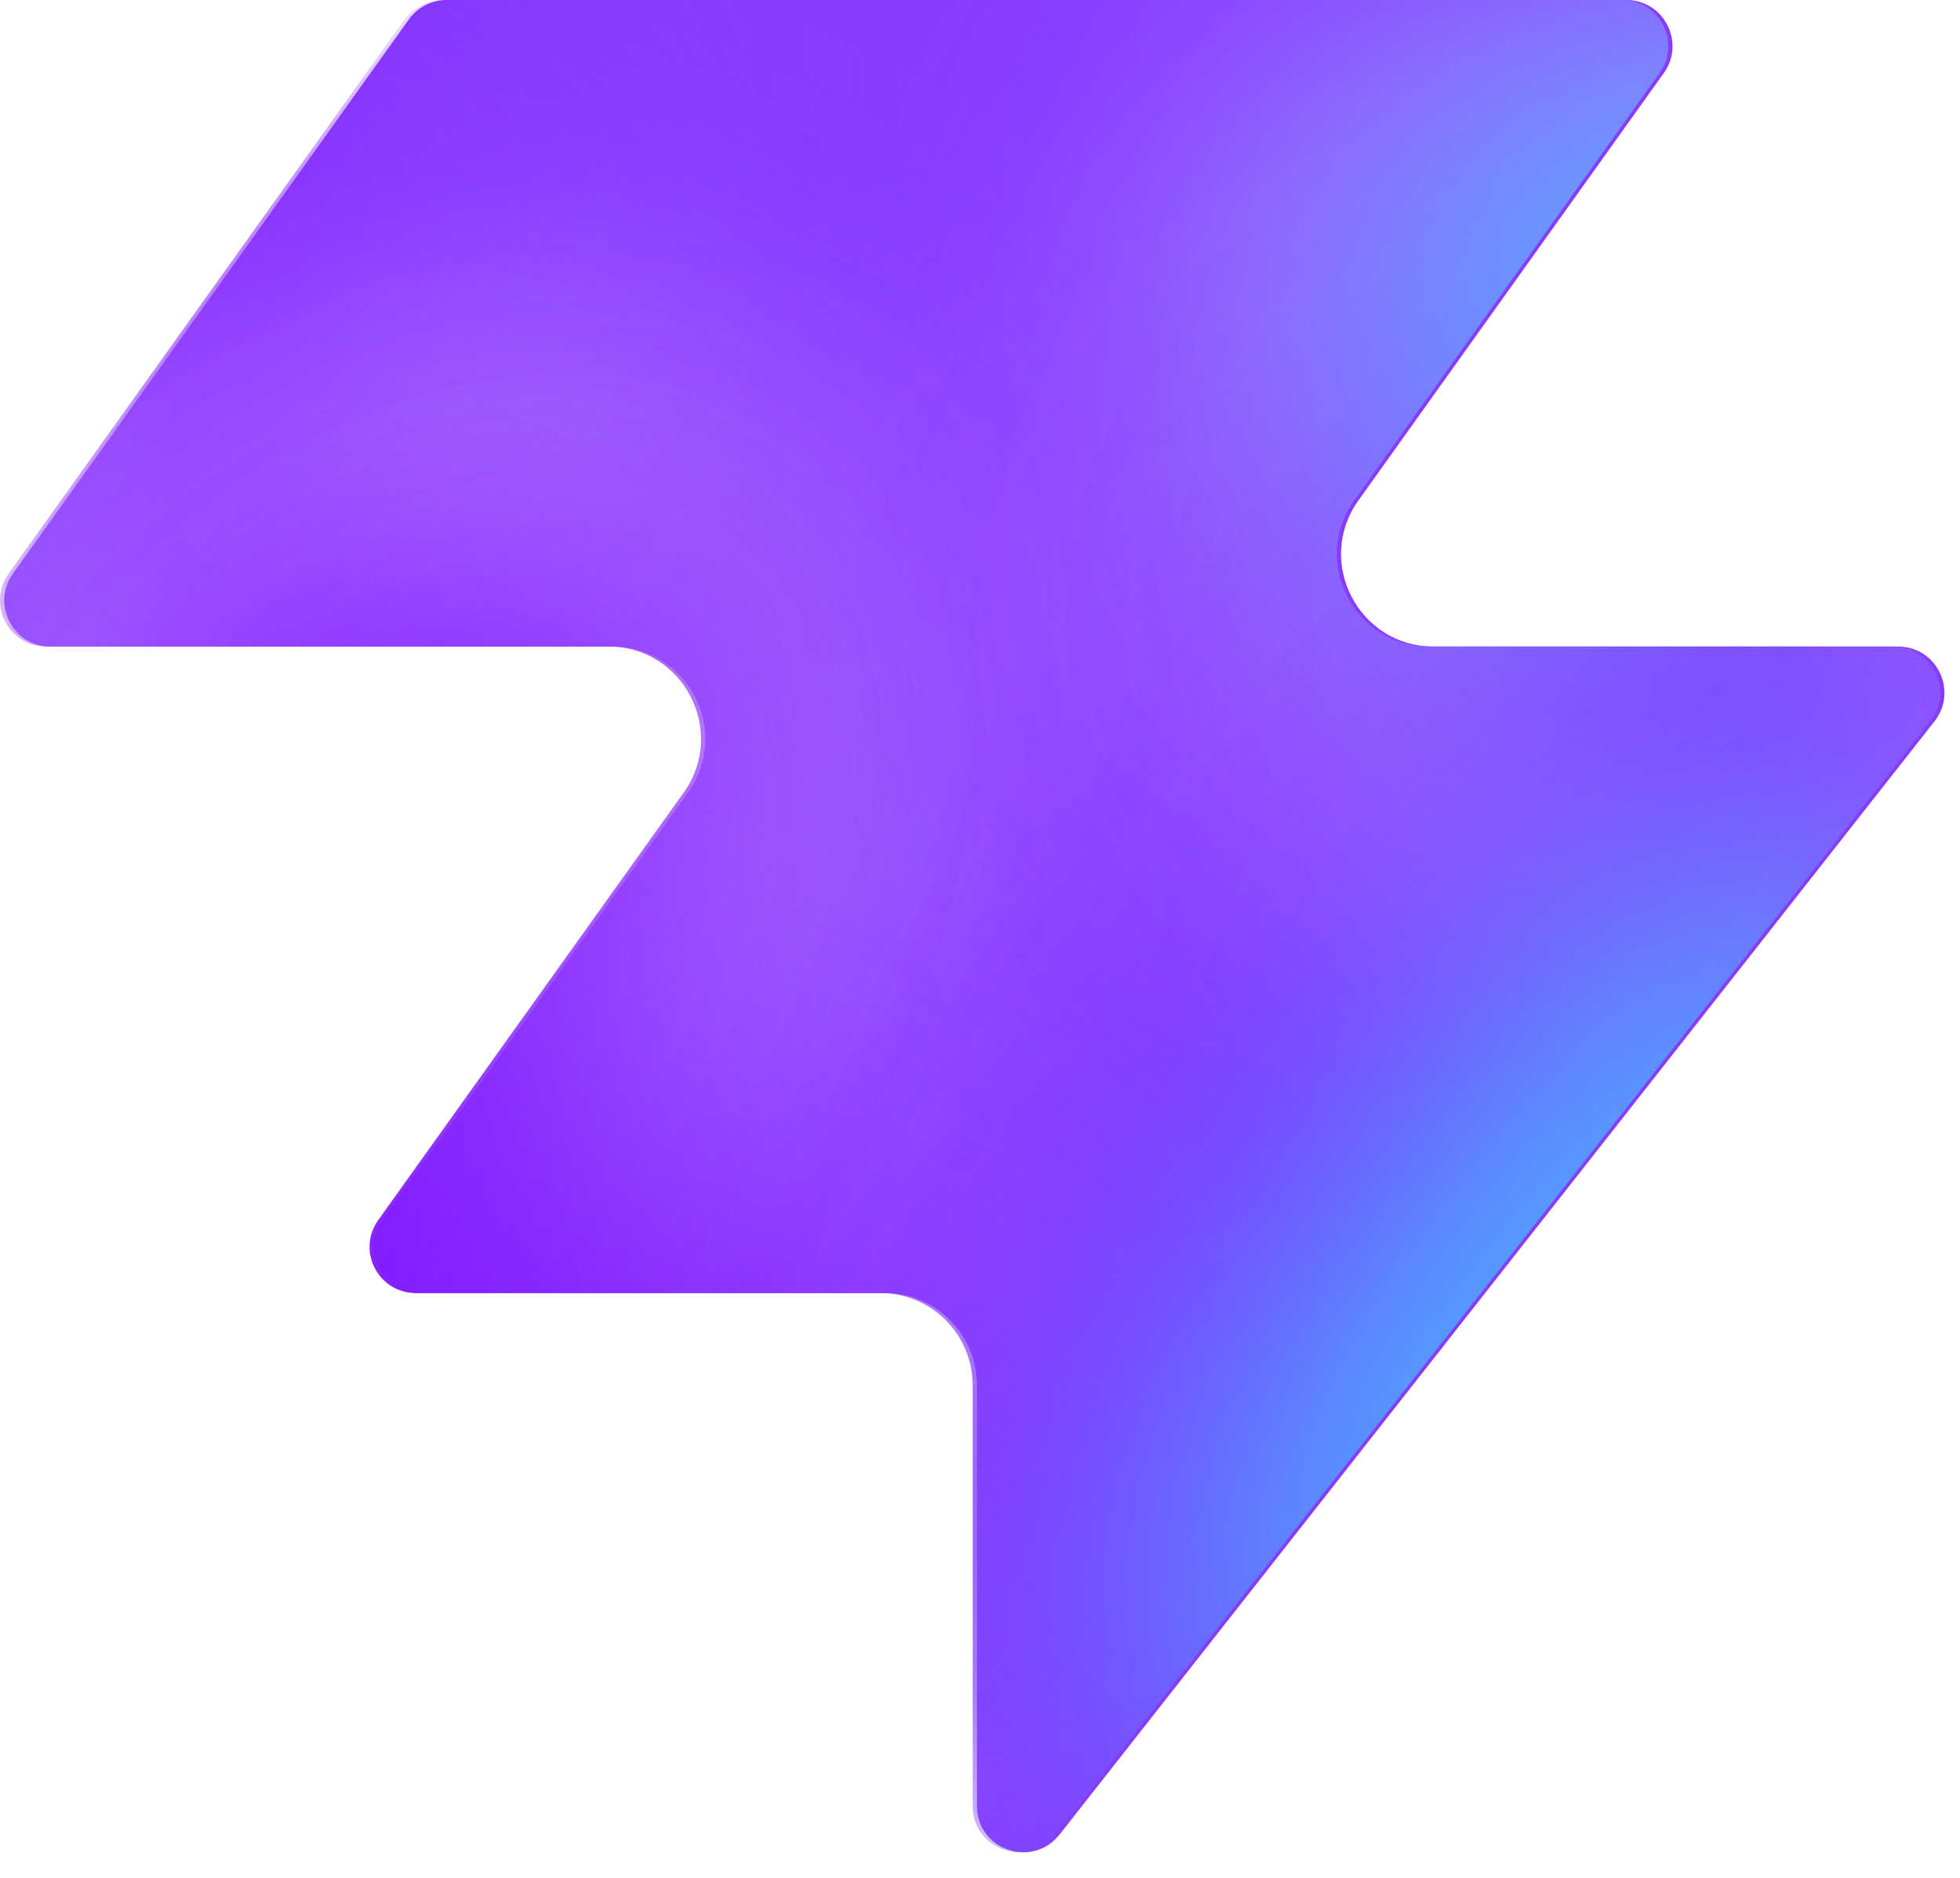
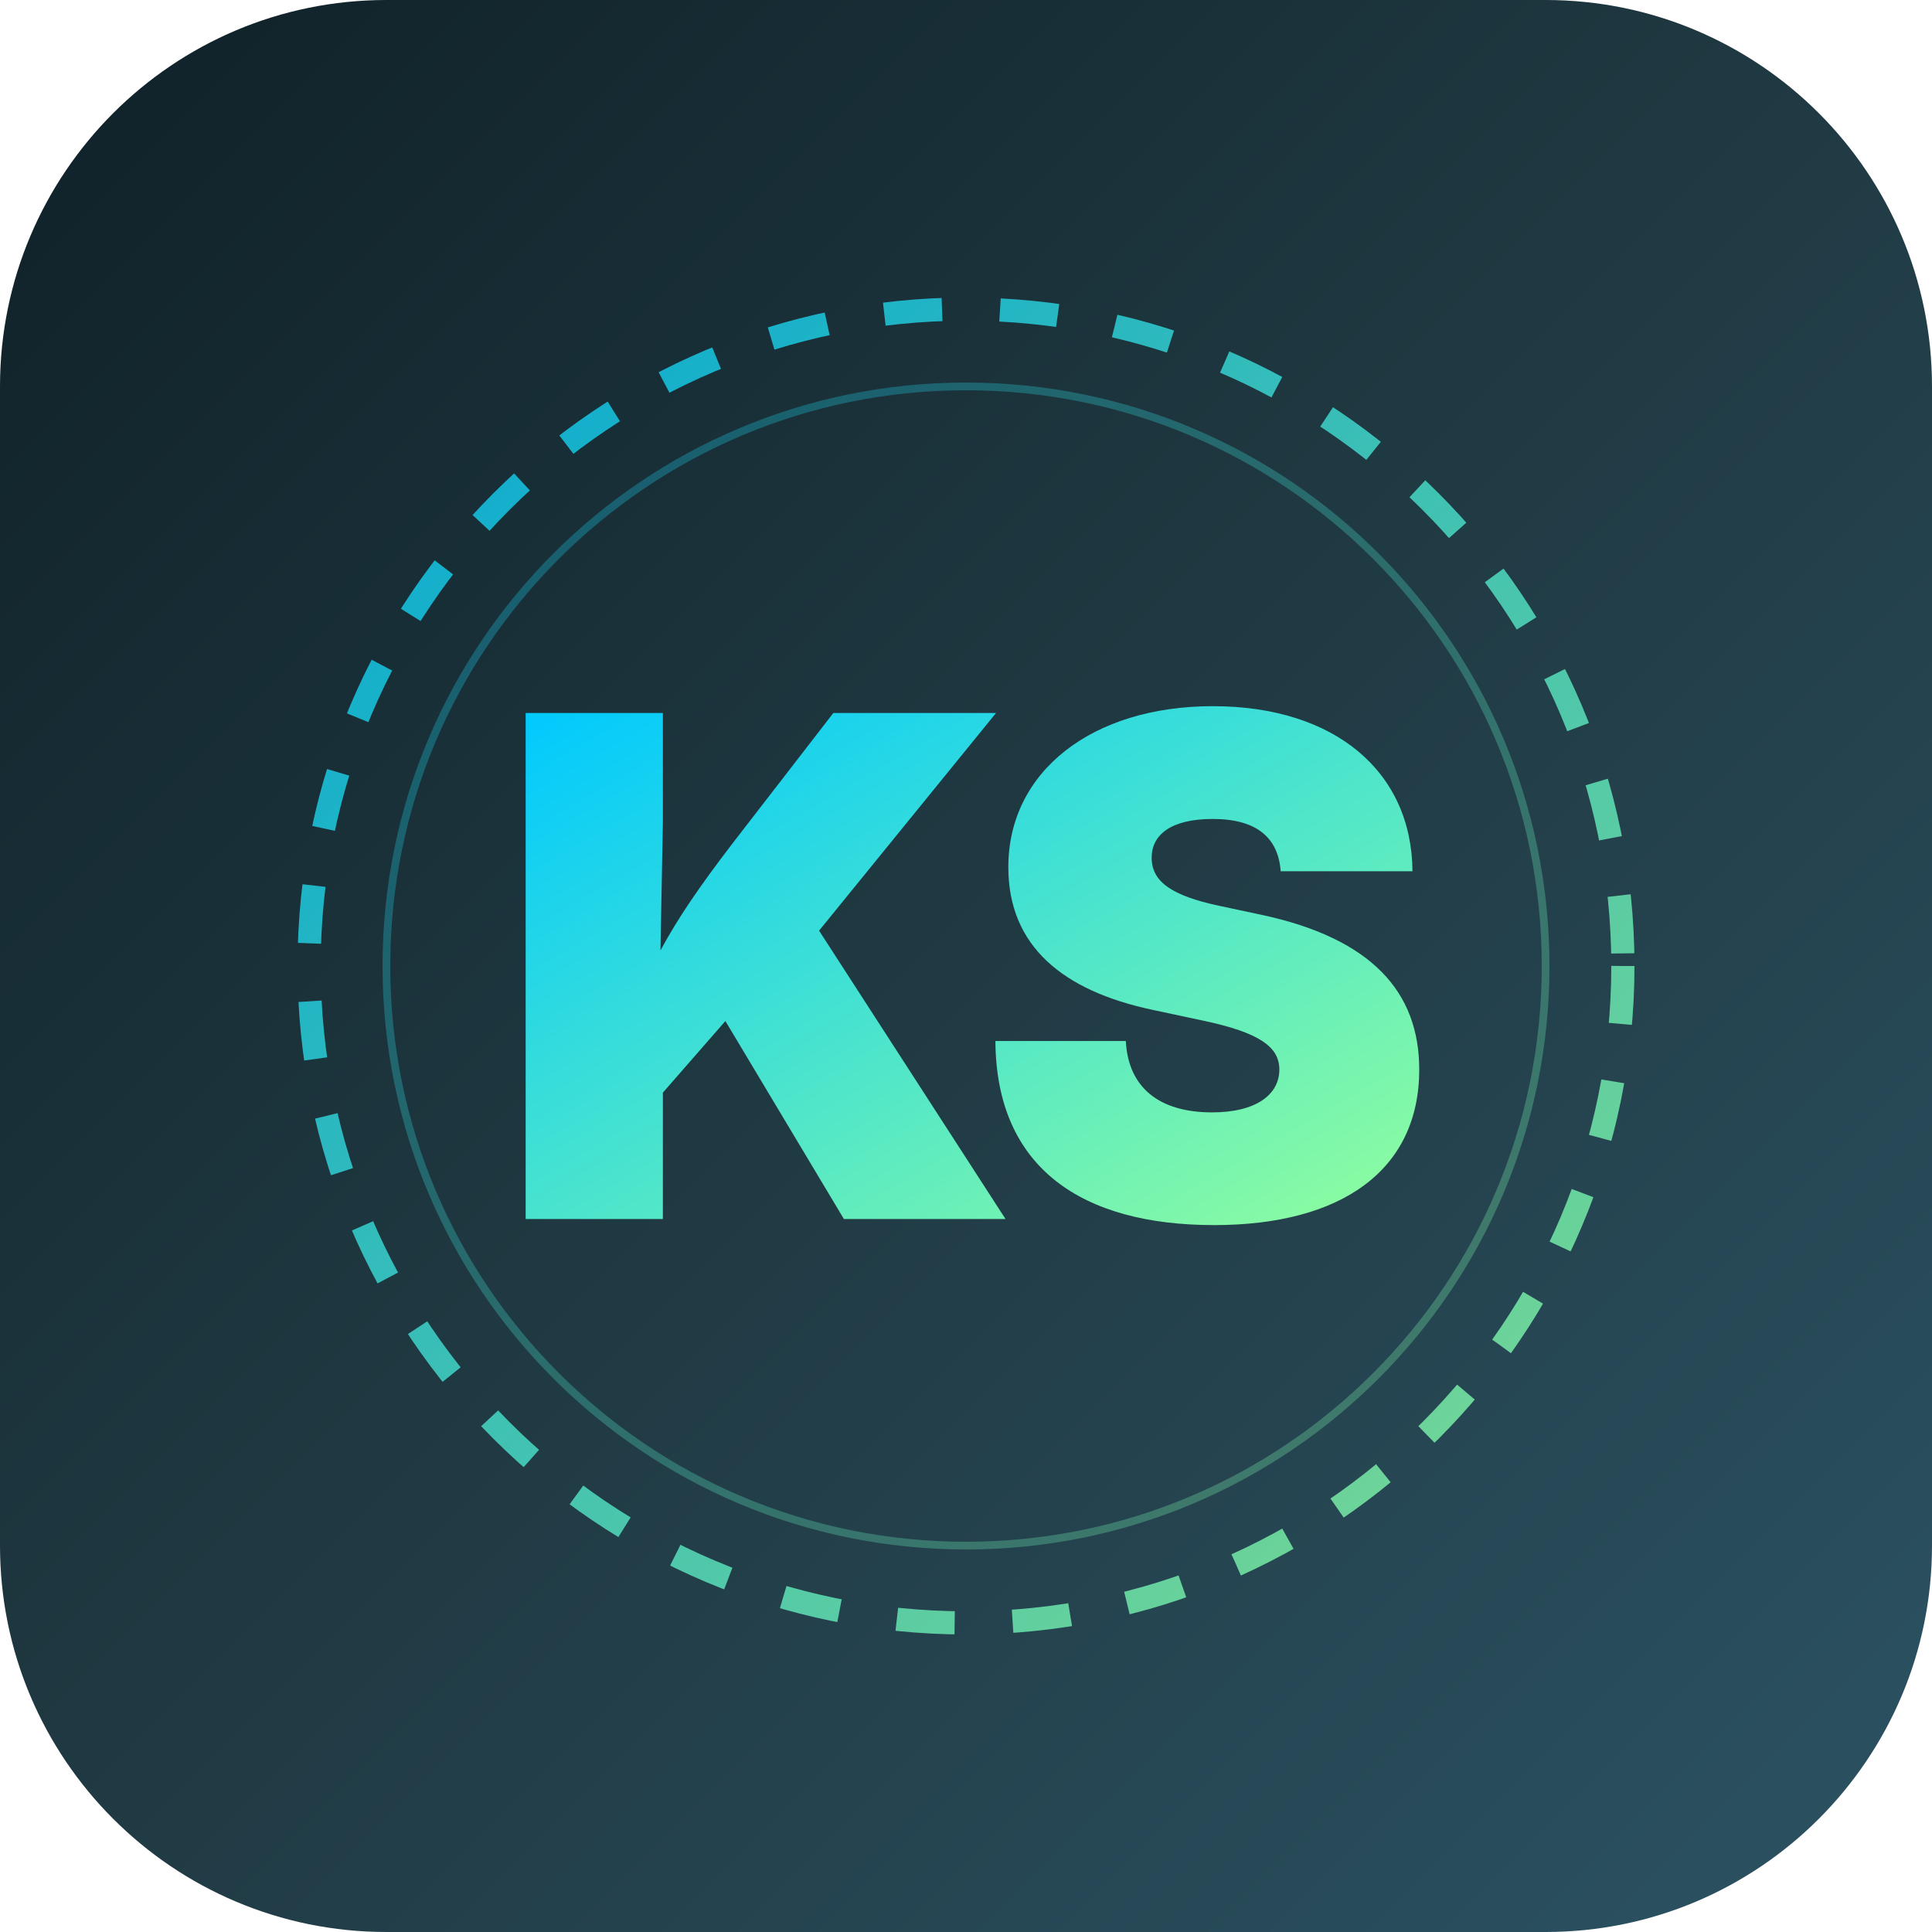
- <svg xmlns="http://www.w3.org/2000/svg" width="48" height="46" fill="none" viewBox="0 0 48 46">
-   <path fill="#863bff" d="M25.946 44.938c-.664.845-2.021.375-2.021-.698V33.937a2.26 2.26 0 0 0-2.262-2.262H10.287c-.92 0-1.456-1.04-.92-1.788l7.48-10.471c1.07-1.497 0-3.578-1.842-3.578H1.237c-.92 0-1.456-1.04-.92-1.788L10.013.474c.214-.297.556-.474.92-.474h28.894c.92 0 1.456 1.04.92 1.788l-7.48 10.471c-1.07 1.498 0 3.579 1.842 3.579h11.377c.943 0 1.473 1.088.89 1.83L25.947 44.94z" style="fill:#863bff;fill:color(display-p3 .525 .23 1);fill-opacity:1" />
-   <mask id="a" width="48" height="46" x="0" y="0" maskUnits="userSpaceOnUse" style="mask-type:alpha">
-     <path fill="#000" d="M25.842 44.938c-.664.844-2.021.375-2.021-.698V33.937a2.26 2.26 0 0 0-2.262-2.262H10.183c-.92 0-1.456-1.04-.92-1.788l7.48-10.471c1.07-1.498 0-3.579-1.842-3.579H1.133c-.92 0-1.456-1.04-.92-1.787L9.91.473c.214-.297.556-.474.92-.474h28.894c.92 0 1.456 1.04.92 1.788l-7.48 10.471c-1.07 1.498 0 3.578 1.842 3.578h11.377c.943 0 1.473 1.088.89 1.832L25.843 44.94z" style="fill:#000;fill-opacity:1" />
-   </mask>
-   <g mask="url(#a)">
-     <g filter="url(#b)">
-       <ellipse cx="5.508" cy="14.704" fill="#ede6ff" rx="5.508" ry="14.704" style="fill:#ede6ff;fill:color(display-p3 .927 .903 1);fill-opacity:1" transform="matrix(.00324 1 1 -.00324 -4.47 31.516)" />
-     </g>
-     <g filter="url(#c)">
-       <ellipse cx="10.399" cy="29.851" fill="#ede6ff" rx="10.399" ry="29.851" style="fill:#ede6ff;fill:color(display-p3 .927 .903 1);fill-opacity:1" transform="matrix(.00324 1 1 -.00324 -39.328 7.883)" />
-     </g>
-     <g filter="url(#d)">
-       <ellipse cx="5.508" cy="30.487" fill="#7e14ff" rx="5.508" ry="30.487" style="fill:#7e14ff;fill:color(display-p3 .492 .077 1);fill-opacity:1" transform="rotate(89.814 -25.913 -14.639)scale(1 -1)" />
-     </g>
-     <g filter="url(#e)">
-       <ellipse cx="5.508" cy="30.599" fill="#7e14ff" rx="5.508" ry="30.599" style="fill:#7e14ff;fill:color(display-p3 .492 .077 1);fill-opacity:1" transform="rotate(89.814 -32.644 -3.334)scale(1 -1)" />
-     </g>
-     <g filter="url(#f)">
-       <ellipse cx="5.508" cy="30.599" fill="#7e14ff" rx="5.508" ry="30.599" style="fill:#7e14ff;fill:color(display-p3 .492 .077 1);fill-opacity:1" transform="matrix(.00324 1 1 -.00324 -34.34 30.47)" />
-     </g>
-     <g filter="url(#g)">
-       <ellipse cx="14.072" cy="22.078" fill="#ede6ff" rx="14.072" ry="22.078" style="fill:#ede6ff;fill:color(display-p3 .927 .903 1);fill-opacity:1" transform="rotate(93.35 24.506 48.493)scale(-1 1)" />
-     </g>
-     <g filter="url(#h)">
-       <ellipse cx="3.47" cy="21.501" fill="#7e14ff" rx="3.47" ry="21.501" style="fill:#7e14ff;fill:color(display-p3 .492 .077 1);fill-opacity:1" transform="rotate(89.009 28.708 47.59)scale(-1 1)" />
-     </g>
-     <g filter="url(#i)">
-       <ellipse cx="3.47" cy="21.501" fill="#7e14ff" rx="3.47" ry="21.501" style="fill:#7e14ff;fill:color(display-p3 .492 .077 1);fill-opacity:1" transform="rotate(89.009 28.708 47.59)scale(-1 1)" />
-     </g>
-     <g filter="url(#j)">
-       <ellipse cx=".387" cy="8.972" fill="#7e14ff" rx="4.407" ry="29.108" style="fill:#7e14ff;fill:color(display-p3 .492 .077 1);fill-opacity:1" transform="rotate(39.51 .387 8.972)" />
-     </g>
-     <g filter="url(#k)">
-       <ellipse cx="47.523" cy="-6.092" fill="#7e14ff" rx="4.407" ry="29.108" style="fill:#7e14ff;fill:color(display-p3 .492 .077 1);fill-opacity:1" transform="rotate(37.892 47.523 -6.092)" />
-     </g>
-     <g filter="url(#l)">
-       <ellipse cx="41.412" cy="6.333" fill="#47bfff" rx="5.971" ry="9.665" style="fill:#47bfff;fill:color(display-p3 .28 .748 1);fill-opacity:1" transform="rotate(37.892 41.412 6.333)" />
-     </g>
-     <g filter="url(#m)">
-       <ellipse cx="-1.879" cy="38.332" fill="#7e14ff" rx="4.407" ry="29.108" style="fill:#7e14ff;fill:color(display-p3 .492 .077 1);fill-opacity:1" transform="rotate(37.892 -1.88 38.332)" />
-     </g>
-     <g filter="url(#n)">
-       <ellipse cx="-1.879" cy="38.332" fill="#7e14ff" rx="4.407" ry="29.108" style="fill:#7e14ff;fill:color(display-p3 .492 .077 1);fill-opacity:1" transform="rotate(37.892 -1.88 38.332)" />
-     </g>
-     <g filter="url(#o)">
-       <ellipse cx="35.651" cy="29.907" fill="#7e14ff" rx="4.407" ry="29.108" style="fill:#7e14ff;fill:color(display-p3 .492 .077 1);fill-opacity:1" transform="rotate(37.892 35.651 29.907)" />
-     </g>
-     <g filter="url(#p)">
-       <ellipse cx="38.418" cy="32.4" fill="#47bfff" rx="5.971" ry="15.297" style="fill:#47bfff;fill:color(display-p3 .28 .748 1);fill-opacity:1" transform="rotate(37.892 38.418 32.4)" />
-     </g>
-   </g>
+ <svg xmlns="http://www.w3.org/2000/svg" viewBox="0 0 500 500" width="100%" height="100%">
  <defs>
-     <filter id="b" width="60.045" height="41.654" x="-19.77" y="16.149" color-interpolation-filters="sRGB" filterUnits="userSpaceOnUse">
-       <feFlood flood-opacity="0" result="BackgroundImageFix" />
-       <feBlend in="SourceGraphic" in2="BackgroundImageFix" result="shape" />
-       <feGaussianBlur result="effect1_foregroundBlur_2002_17158" stdDeviation="7.659" />
-     </filter>
-     <filter id="c" width="90.34" height="51.437" x="-54.613" y="-7.533" color-interpolation-filters="sRGB" filterUnits="userSpaceOnUse">
-       <feFlood flood-opacity="0" result="BackgroundImageFix" />
-       <feBlend in="SourceGraphic" in2="BackgroundImageFix" result="shape" />
-       <feGaussianBlur result="effect1_foregroundBlur_2002_17158" stdDeviation="7.659" />
-     </filter>
-     <filter id="d" width="79.355" height="29.4" x="-49.64" y="2.03" color-interpolation-filters="sRGB" filterUnits="userSpaceOnUse">
-       <feFlood flood-opacity="0" result="BackgroundImageFix" />
-       <feBlend in="SourceGraphic" in2="BackgroundImageFix" result="shape" />
-       <feGaussianBlur result="effect1_foregroundBlur_2002_17158" stdDeviation="4.596" />
-     </filter>
-     <filter id="e" width="79.579" height="29.4" x="-45.045" y="20.029" color-interpolation-filters="sRGB" filterUnits="userSpaceOnUse">
-       <feFlood flood-opacity="0" result="BackgroundImageFix" />
-       <feBlend in="SourceGraphic" in2="BackgroundImageFix" result="shape" />
-       <feGaussianBlur result="effect1_foregroundBlur_2002_17158" stdDeviation="4.596" />
-     </filter>
-     <filter id="f" width="79.579" height="29.4" x="-43.513" y="21.178" color-interpolation-filters="sRGB" filterUnits="userSpaceOnUse">
-       <feFlood flood-opacity="0" result="BackgroundImageFix" />
-       <feBlend in="SourceGraphic" in2="BackgroundImageFix" result="shape" />
-       <feGaussianBlur result="effect1_foregroundBlur_2002_17158" stdDeviation="4.596" />
-     </filter>
-     <filter id="g" width="74.749" height="58.852" x="15.756" y="-17.901" color-interpolation-filters="sRGB" filterUnits="userSpaceOnUse">
-       <feFlood flood-opacity="0" result="BackgroundImageFix" />
-       <feBlend in="SourceGraphic" in2="BackgroundImageFix" result="shape" />
-       <feGaussianBlur result="effect1_foregroundBlur_2002_17158" stdDeviation="7.659" />
-     </filter>
-     <filter id="h" width="61.377" height="25.362" x="23.548" y="2.284" color-interpolation-filters="sRGB" filterUnits="userSpaceOnUse">
-       <feFlood flood-opacity="0" result="BackgroundImageFix" />
-       <feBlend in="SourceGraphic" in2="BackgroundImageFix" result="shape" />
-       <feGaussianBlur result="effect1_foregroundBlur_2002_17158" stdDeviation="4.596" />
-     </filter>
-     <filter id="i" width="61.377" height="25.362" x="23.548" y="2.284" color-interpolation-filters="sRGB" filterUnits="userSpaceOnUse">
-       <feFlood flood-opacity="0" result="BackgroundImageFix" />
-       <feBlend in="SourceGraphic" in2="BackgroundImageFix" result="shape" />
-       <feGaussianBlur result="effect1_foregroundBlur_2002_17158" stdDeviation="4.596" />
-     </filter>
-     <filter id="j" width="56.045" height="63.649" x="-27.636" y="-22.853" color-interpolation-filters="sRGB" filterUnits="userSpaceOnUse">
-       <feFlood flood-opacity="0" result="BackgroundImageFix" />
-       <feBlend in="SourceGraphic" in2="BackgroundImageFix" result="shape" />
-       <feGaussianBlur result="effect1_foregroundBlur_2002_17158" stdDeviation="4.596" />
-     </filter>
-     <filter id="k" width="54.814" height="64.646" x="20.116" y="-38.415" color-interpolation-filters="sRGB" filterUnits="userSpaceOnUse">
-       <feFlood flood-opacity="0" result="BackgroundImageFix" />
-       <feBlend in="SourceGraphic" in2="BackgroundImageFix" result="shape" />
-       <feGaussianBlur result="effect1_foregroundBlur_2002_17158" stdDeviation="4.596" />
-     </filter>
-     <filter id="l" width="33.541" height="35.313" x="24.641" y="-11.323" color-interpolation-filters="sRGB" filterUnits="userSpaceOnUse">
-       <feFlood flood-opacity="0" result="BackgroundImageFix" />
-       <feBlend in="SourceGraphic" in2="BackgroundImageFix" result="shape" />
-       <feGaussianBlur result="effect1_foregroundBlur_2002_17158" stdDeviation="4.596" />
-     </filter>
-     <filter id="m" width="54.814" height="64.646" x="-29.286" y="6.009" color-interpolation-filters="sRGB" filterUnits="userSpaceOnUse">
-       <feFlood flood-opacity="0" result="BackgroundImageFix" />
-       <feBlend in="SourceGraphic" in2="BackgroundImageFix" result="shape" />
-       <feGaussianBlur result="effect1_foregroundBlur_2002_17158" stdDeviation="4.596" />
-     </filter>
-     <filter id="n" width="54.814" height="64.646" x="-29.286" y="6.009" color-interpolation-filters="sRGB" filterUnits="userSpaceOnUse">
-       <feFlood flood-opacity="0" result="BackgroundImageFix" />
-       <feBlend in="SourceGraphic" in2="BackgroundImageFix" result="shape" />
-       <feGaussianBlur result="effect1_foregroundBlur_2002_17158" stdDeviation="4.596" />
-     </filter>
-     <filter id="o" width="54.814" height="64.646" x="8.244" y="-2.416" color-interpolation-filters="sRGB" filterUnits="userSpaceOnUse">
-       <feFlood flood-opacity="0" result="BackgroundImageFix" />
-       <feBlend in="SourceGraphic" in2="BackgroundImageFix" result="shape" />
-       <feGaussianBlur result="effect1_foregroundBlur_2002_17158" stdDeviation="4.596" />
-     </filter>
-     <filter id="p" width="39.409" height="43.623" x="18.713" y="10.588" color-interpolation-filters="sRGB" filterUnits="userSpaceOnUse">
-       <feFlood flood-opacity="0" result="BackgroundImageFix" />
-       <feBlend in="SourceGraphic" in2="BackgroundImageFix" result="shape" />
-       <feGaussianBlur result="effect1_foregroundBlur_2002_17158" stdDeviation="4.596" />
-     </filter>
+     <linearGradient id="brandGrad" x1="0%" y1="0%" x2="100%" y2="100%">
+       <stop offset="0%" stop-color="#00C9FF" />
+       <stop offset="100%" stop-color="#92FE9D" />
+     </linearGradient>
+     <linearGradient id="bgGrad" x1="0%" y1="0%" x2="100%" y2="100%">
+       <stop offset="0%" stop-color="#0F2027" />
+       <stop offset="50%" stop-color="#203A43" />
+       <stop offset="100%" stop-color="#2C5364" />
+     </linearGradient>
  </defs>
+   <rect width="500" height="500" rx="100" fill="url(#bgGrad)" />
+   <circle cx="250" cy="250" r="170" fill="none" stroke="url(#brandGrad)" stroke-width="6" stroke-dasharray="15 15" opacity="0.8" />
+   <circle cx="250" cy="250" r="150" fill="none" stroke="url(#brandGrad)" stroke-width="2" opacity="0.3" />
+   <text x="250" y="250" font-family="system-ui, -apple-system, sans-serif" font-size="180" font-weight="900" fill="url(#brandGrad)" text-anchor="middle" dominant-baseline="central" letter-spacing="-10">
+     KS
+   </text>
</svg>
